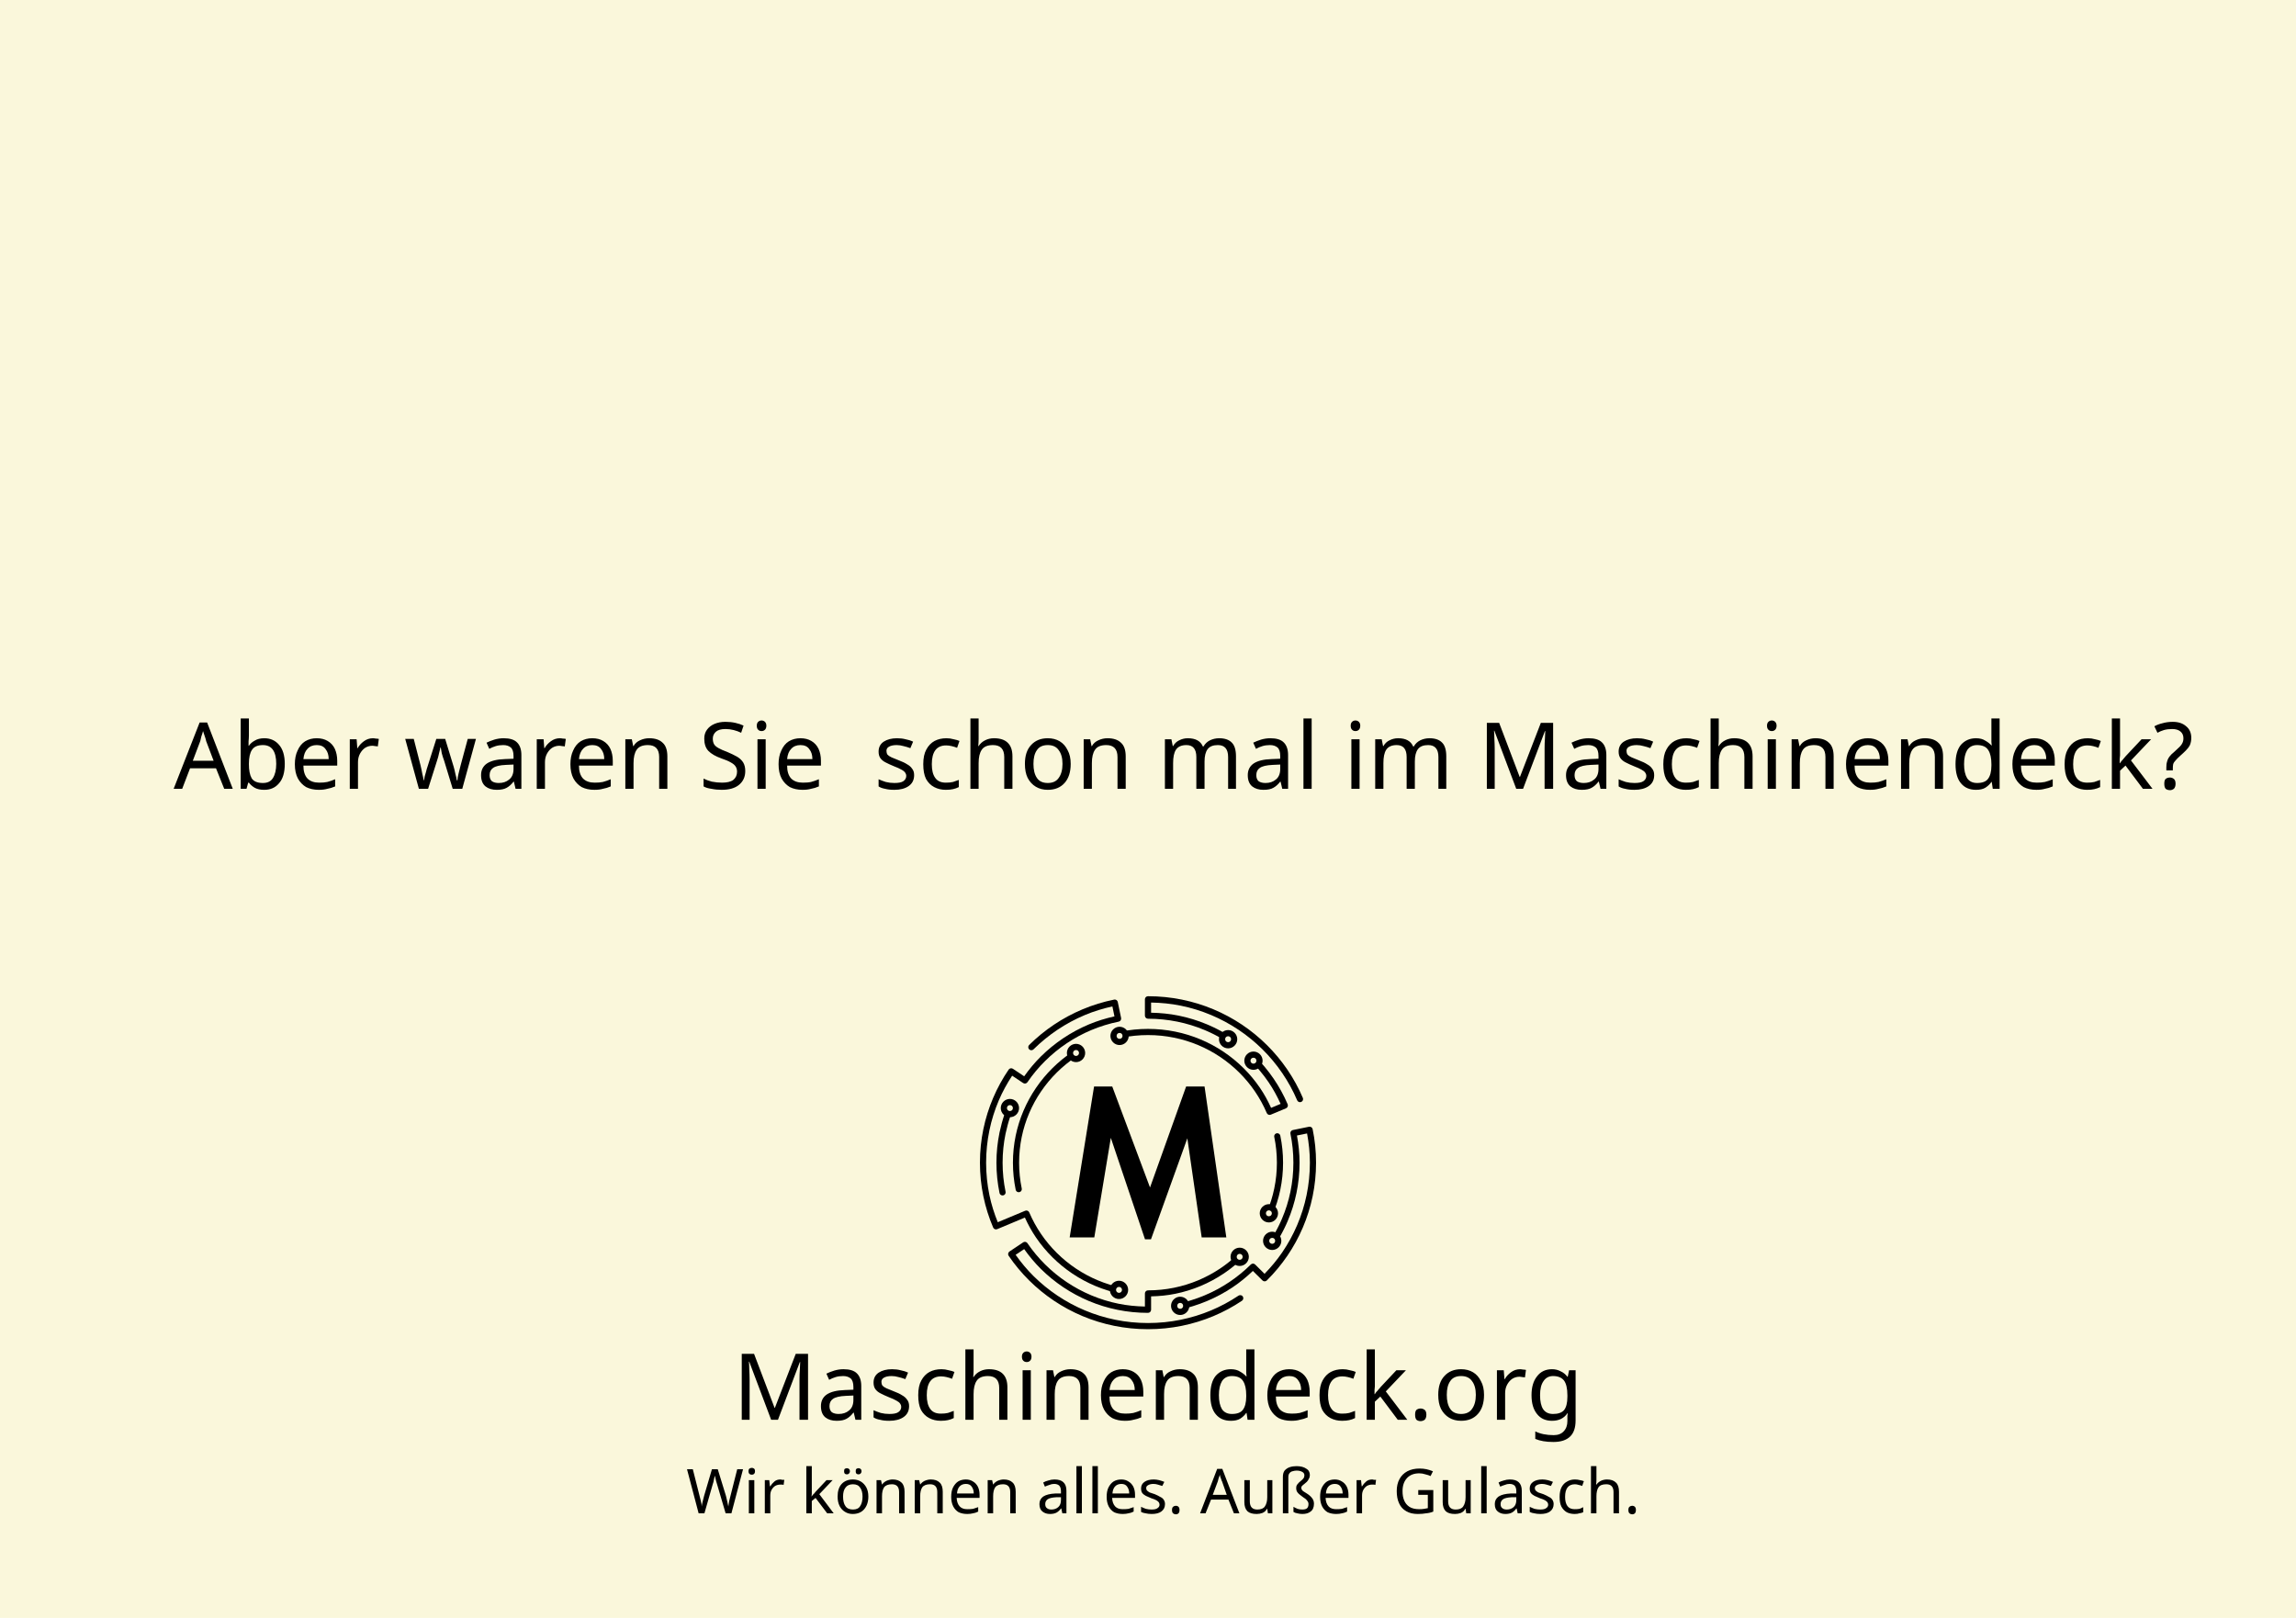
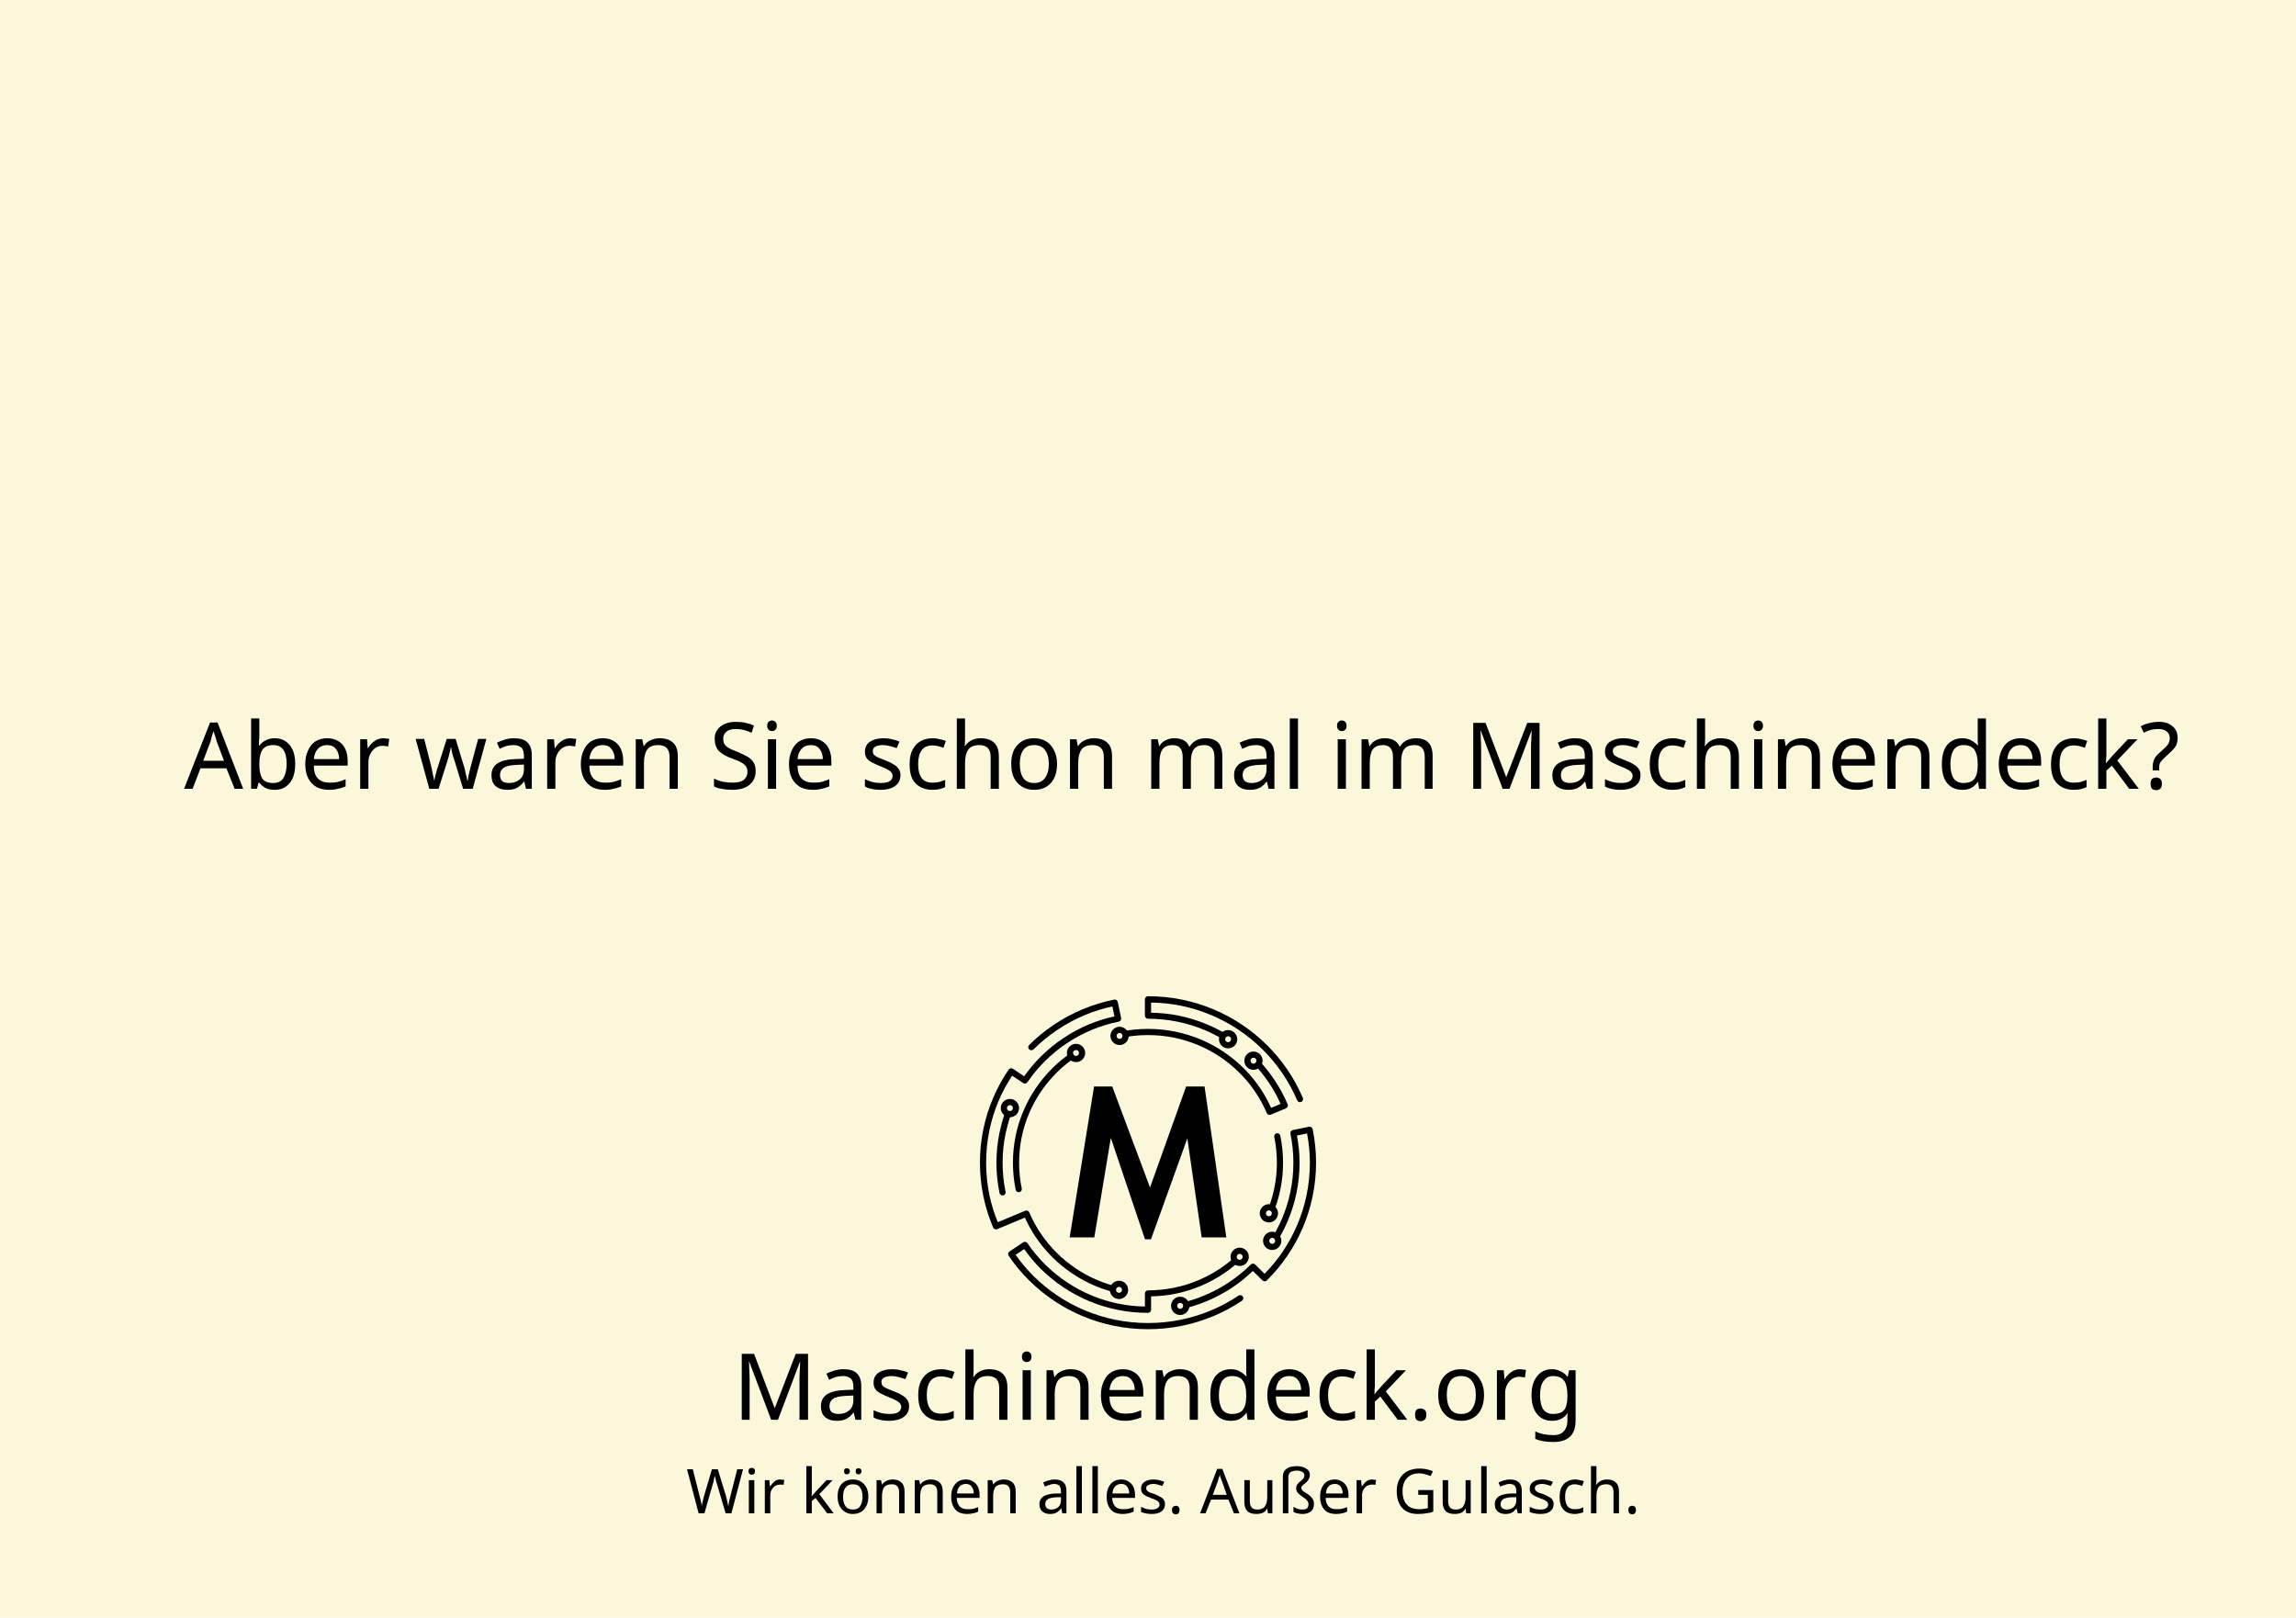
<svg xmlns="http://www.w3.org/2000/svg" width="105mm" height="74mm" viewBox="0 0 105 74" version="1.1" id="svg8">
  <defs id="defs2" />
  <g id="layer2">
    <rect style="opacity:1;fill:#faf7db;fill-opacity:1;stroke:none;stroke-width:4;stroke-linecap:butt;stroke-linejoin:miter;stroke-miterlimit:4;stroke-dasharray:none;stroke-opacity:1;paint-order:normal" id="rect5373" width="105" height="74" x="0" y="3.0000001e-07" />
  </g>
  <g id="layer1" transform="translate(0,-223)">
    <flowRoot xml:space="preserve" id="flowRoot4485" style="font-style:normal;font-variant:normal;font-weight:normal;font-stretch:normal;font-size:64px;line-height:25px;font-family:Utopia;-inkscape-font-specification:'Utopia, Normal';font-variant-ligatures:normal;font-variant-caps:normal;font-variant-numeric:normal;font-feature-settings:normal;text-align:start;letter-spacing:0px;word-spacing:0px;writing-mode:lr-tb;text-anchor:start;fill:#000000;fill-opacity:0.987;stroke:none;stroke-width:1px;stroke-linecap:butt;stroke-linejoin:miter;stroke-opacity:1" transform="matrix(0.2645833,0,0,0.2645833,-20.91481,217.5639)">
      <flowRegion id="flowRegion4487" style="font-style:normal;font-variant:normal;font-weight:normal;font-stretch:normal;font-size:64px;font-family:Utopia;-inkscape-font-specification:'Utopia, Normal';font-variant-ligatures:normal;font-variant-caps:normal;font-variant-numeric:normal;font-feature-settings:normal;text-align:start;writing-mode:lr-tb;text-anchor:start;fill:#000000;fill-opacity:0.987">
        <rect id="rect4489" width="336.886" height="103.541" x="141.926" y="95.837" style="font-style:normal;font-variant:normal;font-weight:normal;font-stretch:normal;font-size:64px;font-family:Utopia;-inkscape-font-specification:'Utopia, Normal';font-variant-ligatures:normal;font-variant-caps:normal;font-variant-numeric:normal;font-feature-settings:normal;text-align:start;writing-mode:lr-tb;text-anchor:start;fill:#000000;fill-opacity:0.987" />
      </flowRegion>
      <flowPara id="flowPara4491" style="font-style:normal;font-variant:normal;font-weight:normal;font-stretch:normal;font-size:64px;font-family:Utopia;-inkscape-font-specification:'Utopia, Normal';font-variant-ligatures:normal;font-variant-caps:normal;font-variant-numeric:normal;font-feature-settings:normal;text-align:start;writing-mode:lr-tb;text-anchor:start;fill:#000000;fill-opacity:0.987">Nett hier.</flowPara>
    </flowRoot>
-     <text xml:space="preserve" style="font-style:normal;font-variant:normal;font-weight:normal;font-stretch:normal;font-size:4.233px;line-height:6.615px;font-family:Utopia;-inkscape-font-specification:'Utopia, Normal';font-variant-ligatures:normal;font-variant-caps:normal;font-variant-numeric:normal;font-feature-settings:normal;text-align:start;letter-spacing:0px;word-spacing:0px;writing-mode:lr;text-anchor:start;fill:#000000;fill-opacity:1;stroke:none;stroke-width:0.265px;stroke-linecap:butt;stroke-linejoin:miter;stroke-opacity:1;" x="7.943" y="259.082" id="text4495">
-       <tspan id="tspan4493" x="7.943" y="259.082" style="font-style:normal;font-variant:normal;font-weight:normal;font-stretch:normal;font-size:4.233px;font-family:Utopia;-inkscape-font-specification:'Utopia, Normal';font-variant-ligatures:normal;font-variant-caps:normal;font-variant-numeric:normal;font-feature-settings:normal;text-align:start;writing-mode:lr;text-anchor:start;stroke-width:0.265px;">Aber waren Sie  schon mal im Maschinendeck?</tspan>
+     <text xml:space="preserve" style="font-style:normal;font-variant:normal;font-weight:normal;font-stretch:normal;font-size:4.233px;line-height:6.615px;font-family:Utopia;-inkscape-font-specification:'Utopia, Normal';font-variant-ligatures:normal;font-variant-caps:normal;font-variant-numeric:normal;font-feature-settings:normal;text-align:start;letter-spacing:0px;word-spacing:0px;writing-mode:lr-tb;text-anchor:start;fill:#000000;fill-opacity:1;stroke:none;stroke-width:0.265px;stroke-linecap:butt;stroke-linejoin:miter;stroke-opacity:1" x="8.418" y="259.082" id="text4495">
+       <tspan id="tspan4493" x="8.418" y="259.082" style="font-style:normal;font-variant:normal;font-weight:normal;font-stretch:normal;font-size:4.233px;font-family:Utopia;-inkscape-font-specification:'Utopia, Normal';font-variant-ligatures:normal;font-variant-caps:normal;font-variant-numeric:normal;font-feature-settings:normal;text-align:start;writing-mode:lr-tb;text-anchor:start;stroke-width:0.265px">Aber waren Sie schon mal im Maschinendeck?</tspan>
    </text>
    <g transform="matrix(0.05644445,0,0,0.05644445,40.08222,258.8712)" id="g5244" style="stroke-width:5">
      <path d="m 251.87,286.885 -29.453,81.835 h -4.844 l -27.696,-82.226 -13.379,80.664 h -19.96 l 19.765,-122.265 H 191.03 l 30.606,81.836 29.258,-81.836 H 265.815 l 17.637,122.265 h -19.961 z" style="fill:#000000;fill-opacity:1;fill-rule:nonzero;stroke:none;stroke-width:5" id="path68" />
      <g style="fill:#000000;stroke-width:5" id="g3643">
        <path id="path3610" d="m 220,171.738 a 2.5,2.5 0 0 0 -2.5,2.5 v 13.236 a 2.5,2.5 0 0 0 2.5,2.5 c 8.133,0 16.076,0.82 23.746,2.373 7.664,1.555 15.067,3.849 22.109,6.799 0.881,0.369 1.755,0.749 2.625,1.139 0.87,0.39 1.735,0.789 2.594,1.199 0.858,0.41 1.71,0.83 2.557,1.26 0.847,0.43 1.687,0.869 2.521,1.318 0.835,0.449 1.662,0.907 2.484,1.375 a 2.5,2.5 0 1 0 2.477,-4.344 c -0.857,-0.488 -1.722,-0.967 -2.592,-1.436 -0.87,-0.468 -1.746,-0.925 -2.629,-1.373 -0.882,-0.448 -1.769,-0.885 -2.664,-1.312 -0.895,-0.427 -1.796,-0.844 -2.703,-1.25 -0.907,-0.406 -1.82,-0.802 -2.738,-1.188 -7.342,-3.075 -15.058,-5.467 -23.047,-7.088 -7.198,-1.458 -14.65,-2.195 -22.24,-2.348 v -8.236 c 8.176,0.153 16.193,0.943 23.936,2.516 a 2.5,2.5 0 0 0 0.002,0 c 8.539,1.73 16.775,4.283 24.623,7.57 7.844,3.287 15.299,7.308 22.279,11.979 6.978,4.673 13.477,9.988 19.414,15.867 5.931,5.879 11.301,12.319 16.01,19.23 a 2.5,2.5 0 0 0 0.002,0.002 c 4.714,6.908 8.775,14.294 12.09,22.062 a 2.5,2.5 0 0 0 4.6,-1.963 c -3.444,-8.071 -7.663,-15.743 -12.559,-22.916 l -0.002,-0.002 C 328.004,224.03 322.429,217.344 316.273,211.242 a 2.5,2.5 0 0 0 -0.002,0 c -6.163,-6.103 -12.906,-11.619 -20.148,-16.469 a 2.5,2.5 0 0 0 -0.002,0 c -7.246,-4.849 -14.986,-9.023 -23.129,-12.436 -8.146,-3.412 -16.698,-6.063 -25.561,-7.859 h -0.002 C 238.566,172.679 229.39,171.738 220,171.738 Z" style="color:#000000;font-style:normal;font-variant:normal;font-weight:normal;font-stretch:normal;font-size:medium;line-height:normal;font-family:sans-serif;text-indent:0;text-align:start;text-decoration:none;text-decoration-line:none;text-decoration-style:solid;text-decoration-color:#000000;letter-spacing:normal;word-spacing:normal;text-transform:none;writing-mode:lr-tb;direction:ltr;baseline-shift:baseline;text-anchor:start;white-space:normal;clip-rule:nonzero;display:inline;overflow:visible;visibility:visible;opacity:1;isolation:auto;mix-blend-mode:normal;color-interpolation:sRGB;color-interpolation-filters:linearRGB;solid-color:#000000;solid-opacity:1;fill:#000000;fill-opacity:1;fill-rule:nonzero;stroke:none;stroke-width:25;stroke-linecap:round;stroke-linejoin:round;stroke-miterlimit:4;stroke-dasharray:none;stroke-dashoffset:0;stroke-opacity:1;color-rendering:auto;image-rendering:auto;shape-rendering:auto;text-rendering:auto;enable-background:accumulate" />
        <g style="fill:#000000;stroke-width:5" transform="matrix(1.25,0,0,1.25,-343.95,-1301.236)" id="g78">
          <path id="path80" d="m 503.086,1200.316 c -3.251,0 -5.93,2.679 -5.93,5.93 0,3.249 2.676,5.93 5.93,5.93 3.252,0 5.93,-2.678 5.93,-5.93 0,-3.254 -2.68,-5.93 -5.93,-5.93 z m 0,4 c 1.087,0 1.93,0.839 1.93,1.93 0,1.084 -0.845,1.93 -1.93,1.93 -1.09,0 -1.93,-0.843 -1.93,-1.93 0,-1.093 0.837,-1.93 1.93,-1.93 z" style="color:#000000;font-style:normal;font-variant:normal;font-weight:normal;font-stretch:normal;font-size:medium;line-height:normal;font-family:sans-serif;text-indent:0;text-align:start;text-decoration:none;text-decoration-line:none;text-decoration-style:solid;text-decoration-color:#000000;letter-spacing:normal;word-spacing:normal;text-transform:none;writing-mode:lr-tb;direction:ltr;baseline-shift:baseline;text-anchor:start;white-space:normal;clip-rule:nonzero;display:inline;overflow:visible;visibility:visible;opacity:1;isolation:auto;mix-blend-mode:normal;color-interpolation:sRGB;color-interpolation-filters:linearRGB;solid-color:#000000;solid-opacity:1;fill:#000000;fill-opacity:1;fill-rule:nonzero;stroke:none;stroke-width:20;stroke-linecap:round;stroke-linejoin:round;stroke-miterlimit:4;stroke-dasharray:none;stroke-dashoffset:0;stroke-opacity:1;color-rendering:auto;image-rendering:auto;shape-rendering:auto;text-rendering:auto;enable-background:accumulate" />
        </g>
      </g>
      <g style="fill:#000000;stroke-width:5" id="g3636">
        <path id="path3604" d="m 220,198.219 c -1.888,0 -3.764,0.047 -5.629,0.141 -1.864,0.094 -3.716,0.233 -5.555,0.418 -1.839,0.185 -3.665,0.417 -5.477,0.691 -0.453,0.069 -0.904,0.139 -1.355,0.213 a 2.5,2.5 0 1 0 0.811,4.934 c 0.43,-0.071 0.861,-0.138 1.293,-0.203 1.729,-0.262 3.472,-0.481 5.229,-0.658 1.756,-0.177 3.526,-0.311 5.307,-0.4 1.781,-0.09 3.573,-0.135 5.377,-0.135 7.215,0 14.255,0.726 21.051,2.104 6.802,1.379 13.357,3.407 19.604,6.025 6.247,2.619 12.186,5.82 17.74,9.539 5.555,3.719 10.729,7.955 15.455,12.633 4.727,4.683 9,9.809 12.752,15.311 3.752,5.503 6.985,11.38 9.625,17.566 a 2.5,2.5 0 0 0 3.264,1.324 l 12.314,-5.156 a 2.5,2.5 0 0 0 1.334,-3.287 c -3.107,-7.275 -6.91,-14.195 -11.322,-20.666 -2.208,-3.238 -4.569,-6.363 -7.072,-9.367 -0.313,-0.375 -0.628,-0.749 -0.945,-1.121 -0.317,-0.372 -0.635,-0.742 -0.957,-1.109 -0.322,-0.368 -0.647,-0.734 -0.973,-1.098 a 2.501,2.501 0 0 0 -3.725,3.338 c 0.313,0.349 0.625,0.7 0.934,1.053 0.309,0.353 0.614,0.706 0.918,1.062 0.304,0.356 0.608,0.716 0.908,1.076 2.401,2.881 4.663,5.879 6.781,8.984 3.76,5.515 6.976,11.413 9.754,17.543 l -7.703,3.225 c -2.571,-5.655 -5.535,-11.096 -9.004,-16.184 -3.933,-5.767 -8.41,-11.14 -13.363,-16.047 -4.951,-4.901 -10.372,-9.338 -16.193,-13.234 -5.821,-3.899 -12.043,-7.253 -18.588,-9.996 -6.546,-2.744 -13.417,-4.87 -20.543,-6.314 -7.119,-1.443 -14.495,-2.203 -22.045,-2.203 z" style="color:#000000;font-style:normal;font-variant:normal;font-weight:normal;font-stretch:normal;font-size:medium;line-height:normal;font-family:sans-serif;text-indent:0;text-align:start;text-decoration:none;text-decoration-line:none;text-decoration-style:solid;text-decoration-color:#000000;letter-spacing:normal;word-spacing:normal;text-transform:none;writing-mode:lr-tb;direction:ltr;baseline-shift:baseline;text-anchor:start;white-space:normal;clip-rule:nonzero;display:inline;overflow:visible;visibility:visible;opacity:1;isolation:auto;mix-blend-mode:normal;color-interpolation:sRGB;color-interpolation-filters:linearRGB;solid-color:#000000;solid-opacity:1;fill:#000000;fill-opacity:1;fill-rule:nonzero;stroke:none;stroke-width:25;stroke-linecap:round;stroke-linejoin:round;stroke-miterlimit:4;stroke-dasharray:none;stroke-dashoffset:0;stroke-opacity:1;color-rendering:auto;image-rendering:auto;shape-rendering:auto;text-rendering:auto;enable-background:accumulate" />
        <g style="fill:#000000;stroke-width:5" transform="matrix(1.25,0,0,1.25,-343.95,-1301.236)" id="g82">
          <path id="path84" d="m 519.516,1214.246 c -3.251,0 -5.93,2.679 -5.93,5.93 0,3.249 2.679,5.926 5.93,5.926 3.249,0 5.926,-2.677 5.926,-5.926 0,-3.251 -2.677,-5.93 -5.926,-5.93 z m 0,4 c 1.087,0 1.926,0.836 1.926,1.93 0,1.087 -0.839,1.926 -1.926,1.926 -1.093,0 -1.93,-0.839 -1.93,-1.926 0,-1.093 0.837,-1.93 1.93,-1.93 z" style="color:#000000;font-style:normal;font-variant:normal;font-weight:normal;font-stretch:normal;font-size:medium;line-height:normal;font-family:sans-serif;text-indent:0;text-align:start;text-decoration:none;text-decoration-line:none;text-decoration-style:solid;text-decoration-color:#000000;letter-spacing:normal;word-spacing:normal;text-transform:none;writing-mode:lr-tb;direction:ltr;baseline-shift:baseline;text-anchor:start;white-space:normal;clip-rule:nonzero;display:inline;overflow:visible;visibility:visible;opacity:1;isolation:auto;mix-blend-mode:normal;color-interpolation:sRGB;color-interpolation-filters:linearRGB;solid-color:#000000;solid-opacity:1;fill:#000000;fill-opacity:1;fill-rule:nonzero;stroke:none;stroke-width:20;stroke-linecap:round;stroke-linejoin:round;stroke-miterlimit:4;stroke-dasharray:none;stroke-dashoffset:0;stroke-opacity:1;color-rendering:auto;image-rendering:auto;shape-rendering:auto;text-rendering:auto;enable-background:accumulate" />
        </g>
        <g style="fill:#000000;stroke-width:5" transform="matrix(1.25,0,0,1.25,-343.95,-1301.236)" id="g86">
          <path id="path88" d="m 432.727,1198.176 c -3.249,0 -5.926,2.677 -5.926,5.926 0,3.251 2.677,5.93 5.926,5.93 3.251,0 5.93,-2.679 5.93,-5.93 0,-3.249 -2.679,-5.926 -5.93,-5.926 z m 0,4 c 1.091,0 1.93,0.839 1.93,1.926 0,1.091 -0.838,1.93 -1.93,1.93 -1.087,0 -1.926,-0.838 -1.926,-1.93 0,-1.087 0.839,-1.926 1.926,-1.926 z" style="color:#000000;font-style:normal;font-variant:normal;font-weight:normal;font-stretch:normal;font-size:medium;line-height:normal;font-family:sans-serif;text-indent:0;text-align:start;text-decoration:none;text-decoration-line:none;text-decoration-style:solid;text-decoration-color:#000000;letter-spacing:normal;word-spacing:normal;text-transform:none;writing-mode:lr-tb;direction:ltr;baseline-shift:baseline;text-anchor:start;white-space:normal;clip-rule:nonzero;display:inline;overflow:visible;visibility:visible;opacity:1;isolation:auto;mix-blend-mode:normal;color-interpolation:sRGB;color-interpolation-filters:linearRGB;solid-color:#000000;solid-opacity:1;fill:#000000;fill-opacity:1;fill-rule:nonzero;stroke:none;stroke-width:20;stroke-linecap:round;stroke-linejoin:round;stroke-miterlimit:4;stroke-dasharray:none;stroke-dashoffset:0;stroke-opacity:1;color-rendering:auto;image-rendering:auto;shape-rendering:auto;text-rendering:auto;enable-background:accumulate" />
        </g>
      </g>
      <g style="fill:#000000;stroke:#00ff00;stroke-width:5" id="g3624">
        <path id="path76" d="m 157.16,218.486 a 2.5,2.5 0 0 0 -1.568,0.494 c -0.354,0.256 -0.707,0.513 -1.059,0.773 -1.405,1.041 -2.782,2.114 -4.133,3.219 -2.702,2.209 -5.296,4.543 -7.77,6.994 -4.952,4.907 -9.43,10.28 -13.363,16.047 -3.94,5.769 -7.322,11.932 -10.096,18.418 a 2.5,2.5 0 0 0 -0.002,0.002 c -2.77,6.489 -4.92,13.299 -6.379,20.357 a 2.5,2.5 0 0 0 0,0.002 c -1.455,7.064 -2.221,14.373 -2.221,21.854 0,7.485 0.766,14.793 2.221,21.855 a 2.501,2.501 0 1 0 4.898,-1.008 c -1.387,-6.734 -2.119,-13.703 -2.119,-20.848 0,-7.139 0.732,-14.108 2.119,-20.844 l -0.002,0.002 c 1.391,-6.728 3.442,-13.22 6.082,-19.406 v -0.002 c 2.646,-6.188 5.872,-12.064 9.629,-17.564 a 2.5,2.5 0 0 0 0,-0.002 c 3.752,-5.502 8.026,-10.628 12.752,-15.311 2.36,-2.339 4.835,-4.567 7.414,-6.676 1.29,-1.054 2.605,-2.079 3.945,-3.072 0.335,-0.248 0.671,-0.494 1.01,-0.738 a 2.5,2.5 0 0 0 -1.359,-4.547 z" style="color:#000000;font-style:normal;font-variant:normal;font-weight:normal;font-stretch:normal;font-size:medium;line-height:normal;font-family:sans-serif;text-indent:0;text-align:start;text-decoration:none;text-decoration-line:none;text-decoration-style:solid;text-decoration-color:#000000;letter-spacing:normal;word-spacing:normal;text-transform:none;writing-mode:lr-tb;direction:ltr;baseline-shift:baseline;text-anchor:start;white-space:normal;clip-rule:nonzero;display:inline;overflow:visible;visibility:visible;opacity:1;isolation:auto;mix-blend-mode:normal;color-interpolation:sRGB;color-interpolation-filters:linearRGB;solid-color:#000000;solid-opacity:1;fill:#000000;fill-opacity:1;fill-rule:nonzero;stroke:none;stroke-width:25;stroke-linecap:round;stroke-linejoin:round;stroke-miterlimit:4;stroke-dasharray:none;stroke-dashoffset:0;stroke-opacity:1;color-rendering:auto;image-rendering:auto;shape-rendering:auto;text-rendering:auto;enable-background:accumulate" />
        <g style="fill:#000000;stroke:#00ff00;stroke-width:5" transform="matrix(1.25,0,0,1.25,-343.95,-1301.236)" id="g90">
          <path id="path92" d="m 404.516,1209.246 c -3.251,0 -5.93,2.679 -5.93,5.93 0,3.249 2.679,5.926 5.93,5.926 3.249,0 5.926,-2.677 5.926,-5.926 0,-3.251 -2.677,-5.93 -5.926,-5.93 z m 0,4 c 1.087,0 1.926,0.836 1.926,1.93 0,1.087 -0.839,1.926 -1.926,1.926 -1.093,0 -1.93,-0.839 -1.93,-1.926 0,-1.093 0.837,-1.93 1.93,-1.93 z" style="color:#000000;font-style:normal;font-variant:normal;font-weight:normal;font-stretch:normal;font-size:medium;line-height:normal;font-family:sans-serif;text-indent:0;text-align:start;text-decoration:none;text-decoration-line:none;text-decoration-style:solid;text-decoration-color:#000000;letter-spacing:normal;word-spacing:normal;text-transform:none;writing-mode:lr-tb;direction:ltr;baseline-shift:baseline;text-anchor:start;white-space:normal;clip-rule:nonzero;display:inline;overflow:visible;visibility:visible;opacity:1;isolation:auto;mix-blend-mode:normal;color-interpolation:sRGB;color-interpolation-filters:linearRGB;solid-color:#000000;solid-opacity:1;fill:#000000;fill-opacity:1;fill-rule:nonzero;stroke:none;stroke-width:20;stroke-linecap:round;stroke-linejoin:round;stroke-miterlimit:4;stroke-dasharray:none;stroke-dashoffset:0;stroke-opacity:1;color-rendering:auto;image-rendering:auto;shape-rendering:auto;text-rendering:auto;enable-background:accumulate" />
        </g>
      </g>
      <g style="fill:#000000;stroke:#00ff00;stroke-width:5" id="g3631">
        <path id="path72" d="m 106.068,265.893 a 2.5,2.5 0 0 0 -2.41,1.727 c -1.561,4.581 -2.744,9.101 -3.893,14.26 a 2.5,2.5 0 0 0 -0.045,0.16 c -0.004,0.018 -0.01,0.032 -0.014,0.051 a 2.5,2.5 0 0 0 -0.006,0.035 2.5,2.5 0 0 0 -0.045,0.297 c -1.601,7.835 -2.453,15.935 -2.453,24.225 0,8.397 0.857,16.6 2.498,24.525 a 2.5,2.5 0 1 0 4.896,-1.014 c -1.572,-7.593 -2.395,-15.455 -2.395,-23.512 0,-8.049 0.822,-15.908 2.393,-23.498 6.7e-4,-0.003 0.001,-0.007 0.002,-0.01 1.137,-5.129 2.286,-9.485 3.793,-13.906 a 2.5,2.5 0 0 0 -2.322,-3.34 z" style="color:#000000;font-style:normal;font-variant:normal;font-weight:normal;font-stretch:normal;font-size:medium;line-height:normal;font-family:sans-serif;text-indent:0;text-align:start;text-decoration:none;text-decoration-line:none;text-decoration-style:solid;text-decoration-color:#000000;letter-spacing:normal;word-spacing:normal;text-transform:none;writing-mode:lr-tb;direction:ltr;baseline-shift:baseline;text-anchor:start;white-space:normal;clip-rule:nonzero;display:inline;overflow:visible;visibility:visible;opacity:1;isolation:auto;mix-blend-mode:normal;color-interpolation:sRGB;color-interpolation-filters:linearRGB;solid-color:#000000;solid-opacity:1;fill:#000000;fill-opacity:1;fill-rule:nonzero;stroke:none;stroke-width:25;stroke-linecap:round;stroke-linejoin:round;stroke-miterlimit:4;stroke-dasharray:none;stroke-dashoffset:0;stroke-opacity:1;color-rendering:auto;image-rendering:auto;shape-rendering:auto;text-rendering:auto;enable-background:accumulate" />
        <g style="fill:#000000;stroke:#00ff00;stroke-width:5" transform="matrix(1.25,0,0,1.25,-343.95,-1301.236)" id="g94">
          <path id="path96" d="m 361.656,1244.961 c -3.249,0 -5.93,2.675 -5.93,5.926 0,3.253 2.681,5.93 5.93,5.93 3.251,0 5.93,-2.679 5.93,-5.93 0,-3.249 -2.679,-5.926 -5.93,-5.926 z m 0,4 c 1.093,0 1.93,0.839 1.93,1.926 0,1.093 -0.836,1.93 -1.93,1.93 -1.087,0 -1.93,-0.839 -1.93,-1.93 0,-1.085 0.843,-1.926 1.93,-1.926 z" style="color:#000000;font-style:normal;font-variant:normal;font-weight:normal;font-stretch:normal;font-size:medium;line-height:normal;font-family:sans-serif;text-indent:0;text-align:start;text-decoration:none;text-decoration-line:none;text-decoration-style:solid;text-decoration-color:#000000;letter-spacing:normal;word-spacing:normal;text-transform:none;writing-mode:lr-tb;direction:ltr;baseline-shift:baseline;text-anchor:start;white-space:normal;clip-rule:nonzero;display:inline;overflow:visible;visibility:visible;opacity:1;isolation:auto;mix-blend-mode:normal;color-interpolation:sRGB;color-interpolation-filters:linearRGB;solid-color:#000000;solid-opacity:1;fill:#000000;fill-opacity:1;fill-rule:nonzero;stroke:none;stroke-width:20;stroke-linecap:round;stroke-linejoin:round;stroke-miterlimit:4;stroke-dasharray:none;stroke-dashoffset:0;stroke-opacity:1;color-rendering:auto;image-rendering:auto;shape-rendering:auto;text-rendering:auto;enable-background:accumulate" />
        </g>
      </g>
      <g style="fill:#000000;stroke-width:5" id="g3648">
        <path id="path3602" d="m 324.703,282.764 a 2.5,2.5 0 0 0 -2.395,3.039 c 1.391,6.735 2.121,13.704 2.121,20.844 0,7.144 -0.73,14.112 -2.121,20.846 -0.348,1.683 -0.737,3.35 -1.166,5.002 -0.429,1.652 -0.898,3.288 -1.406,4.906 -0.508,1.619 -1.055,3.219 -1.641,4.803 a 2.5,2.5 0 1 0 4.689,1.734 c 0.614,-1.661 1.188,-3.343 1.721,-5.041 0.533,-1.698 1.024,-3.414 1.475,-5.146 0.45,-1.732 0.86,-3.481 1.225,-5.246 1.459,-7.064 2.225,-14.372 2.225,-21.857 0,-7.48 -0.766,-14.789 -2.225,-21.854 a 2.5,2.5 0 0 0 -2.502,-2.029 z" style="color:#000000;font-style:normal;font-variant:normal;font-weight:normal;font-stretch:normal;font-size:medium;line-height:normal;font-family:sans-serif;text-indent:0;text-align:start;text-decoration:none;text-decoration-line:none;text-decoration-style:solid;text-decoration-color:#000000;letter-spacing:normal;word-spacing:normal;text-transform:none;writing-mode:lr-tb;direction:ltr;baseline-shift:baseline;text-anchor:start;white-space:normal;clip-rule:nonzero;display:inline;overflow:visible;visibility:visible;opacity:1;isolation:auto;mix-blend-mode:normal;color-interpolation:sRGB;color-interpolation-filters:linearRGB;solid-color:#000000;solid-opacity:1;fill:#000000;fill-opacity:1;fill-rule:nonzero;stroke:none;stroke-width:25;stroke-linecap:round;stroke-linejoin:round;stroke-miterlimit:4;stroke-dasharray:none;stroke-dashoffset:0;stroke-opacity:1;color-rendering:auto;image-rendering:auto;shape-rendering:auto;text-rendering:auto;enable-background:accumulate" />
        <g style="fill:#000000;stroke-width:5" transform="matrix(1.25,0,0,1.25,-343.95,-1301.236)" id="g98">
          <path id="path100" d="m 529.516,1313.176 c -3.251,0 -5.93,2.677 -5.93,5.926 0,3.251 2.679,5.93 5.93,5.93 3.249,0 5.926,-2.68 5.926,-5.93 0,-3.249 -2.677,-5.926 -5.926,-5.926 z m 0,4 c 1.087,0 1.926,0.838 1.926,1.926 0,1.092 -0.839,1.93 -1.926,1.93 -1.093,0 -1.93,-0.838 -1.93,-1.93 0,-1.087 0.837,-1.926 1.93,-1.926 z" style="color:#000000;font-style:normal;font-variant:normal;font-weight:normal;font-stretch:normal;font-size:medium;line-height:normal;font-family:sans-serif;text-indent:0;text-align:start;text-decoration:none;text-decoration-line:none;text-decoration-style:solid;text-decoration-color:#000000;letter-spacing:normal;word-spacing:normal;text-transform:none;writing-mode:lr-tb;direction:ltr;baseline-shift:baseline;text-anchor:start;white-space:normal;clip-rule:nonzero;display:inline;overflow:visible;visibility:visible;opacity:1;isolation:auto;mix-blend-mode:normal;color-interpolation:sRGB;color-interpolation-filters:linearRGB;solid-color:#000000;solid-opacity:1;fill:#000000;fill-opacity:1;fill-rule:nonzero;stroke:none;stroke-width:20;stroke-linecap:round;stroke-linejoin:round;stroke-miterlimit:4;stroke-dasharray:none;stroke-dashoffset:0;stroke-opacity:1;color-rendering:auto;image-rendering:auto;shape-rendering:auto;text-rendering:auto;enable-background:accumulate" />
        </g>
      </g>
      <g style="fill:#000000;stroke-width:5" id="g3660">
        <path id="path3600" d="m 120.18,370.777 a 2.5,2.5 0 0 0 -1.32,0.42 l -11.082,7.402 a 2.5,2.5 0 0 0 -0.678,3.488 c 4.895,7.179 10.467,13.863 16.625,19.967 a 2.5,2.5 0 0 0 0,0.002 c 6.162,6.097 12.907,11.618 20.154,16.467 7.242,4.85 14.982,9.024 23.123,12.436 a 2.5,2.5 0 0 0 0.002,0 c 8.147,3.412 16.695,6.062 25.559,7.857 8.865,1.802 18.042,2.742 27.438,2.742 9.39,0 18.567,-0.941 27.432,-2.742 8.863,-1.795 17.414,-4.446 25.561,-7.857 8.143,-3.412 15.882,-7.585 23.129,-12.436 a 2.5,2.5 0 1 0 -2.781,-4.156 c -6.981,4.672 -14.435,8.691 -22.279,11.979 -7.848,3.287 -16.085,5.841 -24.623,7.57 a 2.5,2.5 0 0 0 -0.002,0.002 c -8.538,1.735 -17.378,2.641 -26.436,2.641 -9.062,0 -17.904,-0.906 -26.441,-2.641 a 2.5,2.5 0 0 0 -0.002,-0.002 c -8.538,-1.729 -16.772,-4.283 -24.621,-7.57 h -0.002 c -7.843,-3.287 -15.299,-7.307 -22.273,-11.979 a 2.5,2.5 0 0 0 -0.002,0 c -6.98,-4.67 -13.477,-9.989 -19.414,-15.863 l -0.002,-0.002 c -5.334,-5.287 -10.134,-11.084 -14.49,-17.213 l 6.924,-4.625 c 4.061,5.703 8.532,11.103 13.502,16.025 a 2.5,2.5 0 0 0 0,0.002 c 5.557,5.501 11.636,10.478 18.172,14.85 6.533,4.37 13.51,8.138 20.857,11.219 a 2.5,2.5 0 0 0 0.002,0.002 c 7.346,3.075 15.056,5.467 23.051,7.086 7.99,1.621 16.269,2.469 24.74,2.469 a 2.5,2.5 0 0 0 2.5,-2.5 v -10.863 c 6.67,-0.15 13.219,-0.795 19.543,-2.078 7.126,-1.443 13.999,-3.573 20.545,-6.316 6.546,-2.743 12.768,-6.1 18.588,-9.992 a 2.5,2.5 0 0 0 0,-0.002 c 0.728,-0.487 1.449,-0.982 2.164,-1.486 0.715,-0.504 1.423,-1.017 2.125,-1.537 0.702,-0.52 1.399,-1.048 2.088,-1.584 0.689,-0.536 1.371,-1.081 2.047,-1.633 0.675,-0.552 1.342,-1.112 2.004,-1.68 a 2.5,2.5 0 1 0 -3.256,-3.795 c -0.632,0.542 -1.269,1.076 -1.914,1.604 -0.645,0.527 -1.296,1.047 -1.953,1.559 -0.658,0.512 -1.322,1.017 -1.992,1.514 -0.67,0.497 -1.347,0.984 -2.029,1.465 -0.682,0.481 -1.37,0.955 -2.064,1.42 -5.555,3.716 -11.494,6.92 -17.74,9.537 -6.246,2.618 -12.802,4.65 -19.604,6.027 -6.795,1.379 -13.836,2.104 -21.051,2.104 a 2.5,2.5 0 0 0 -2.5,2.5 v 10.613 c -7.257,-0.15 -14.378,-0.851 -21.246,-2.244 -7.669,-1.553 -15.065,-3.847 -22.113,-6.797 l -0.002,-0.002 c -7.047,-2.955 -13.739,-6.568 -20.008,-10.762 a 2.5,2.5 0 0 0 -0.002,0 c -6.269,-4.193 -12.101,-8.97 -17.434,-14.25 -5.33,-5.279 -10.15,-11.063 -14.381,-17.268 a 2.5,2.5 0 0 0 -2.135,-1.092 z" style="color:#000000;font-style:normal;font-variant:normal;font-weight:normal;font-stretch:normal;font-size:medium;line-height:normal;font-family:sans-serif;text-indent:0;text-align:start;text-decoration:none;text-decoration-line:none;text-decoration-style:solid;text-decoration-color:#000000;letter-spacing:normal;word-spacing:normal;text-transform:none;writing-mode:lr-tb;direction:ltr;baseline-shift:baseline;text-anchor:start;white-space:normal;clip-rule:nonzero;display:inline;overflow:visible;visibility:visible;opacity:1;isolation:auto;mix-blend-mode:normal;color-interpolation:sRGB;color-interpolation-filters:linearRGB;solid-color:#000000;solid-opacity:1;fill:#000000;fill-opacity:1;fill-rule:nonzero;stroke:none;stroke-width:25;stroke-linecap:round;stroke-linejoin:round;stroke-miterlimit:4;stroke-dasharray:none;stroke-dashoffset:0;stroke-opacity:1;color-rendering:auto;image-rendering:auto;shape-rendering:auto;text-rendering:auto;enable-background:accumulate" />
        <g style="fill:#000000;stroke-width:5" transform="matrix(1.25,0,0,1.25,-343.95,-1301.236)" id="g102">
          <path id="path104" d="m 510.586,1341.387 c -3.253,0 -5.93,2.68 -5.93,5.93 0,3.251 2.679,5.93 5.93,5.93 3.249,0 5.93,-2.676 5.93,-5.93 0,-3.252 -2.679,-5.93 -5.93,-5.93 z m 0,4 c 1.085,0 1.93,0.845 1.93,1.93 0,1.09 -0.843,1.93 -1.93,1.93 -1.093,0 -1.93,-0.837 -1.93,-1.93 0,-1.087 0.839,-1.93 1.93,-1.93 z" style="color:#000000;font-style:normal;font-variant:normal;font-weight:normal;font-stretch:normal;font-size:medium;line-height:normal;font-family:sans-serif;text-indent:0;text-align:start;text-decoration:none;text-decoration-line:none;text-decoration-style:solid;text-decoration-color:#000000;letter-spacing:normal;word-spacing:normal;text-transform:none;writing-mode:lr-tb;direction:ltr;baseline-shift:baseline;text-anchor:start;white-space:normal;clip-rule:nonzero;display:inline;overflow:visible;visibility:visible;opacity:1;isolation:auto;mix-blend-mode:normal;color-interpolation:sRGB;color-interpolation-filters:linearRGB;solid-color:#000000;solid-opacity:1;fill:#000000;fill-opacity:1;fill-rule:nonzero;stroke:none;stroke-width:20;stroke-linecap:round;stroke-linejoin:round;stroke-miterlimit:4;stroke-dasharray:none;stroke-dashoffset:0;stroke-opacity:1;color-rendering:auto;image-rendering:auto;shape-rendering:auto;text-rendering:auto;enable-background:accumulate" />
        </g>
      </g>
      <g style="fill:#000000;stroke-width:5" id="g3619">
        <path id="path3596" d="m 192.975,174.43 a 2.5,2.5 0 0 0 -0.41,0.049 c -8.864,1.796 -17.413,4.447 -25.557,7.859 -8.147,3.412 -15.889,7.586 -23.131,12.436 -7.245,4.85 -13.99,10.366 -20.152,16.469 a 2.5,2.5 0 1 0 3.518,3.553 c 5.937,-5.879 12.436,-11.194 19.418,-15.867 6.976,-4.671 14.431,-8.692 22.279,-11.979 7.091,-2.971 14.54,-5.249 22.205,-6.955 l 1.68,8.074 c -7.114,1.595 -14.03,3.71 -20.615,6.467 a 2.5,2.5 0 0 0 -0.002,0 c -7.347,3.08 -14.323,6.843 -20.857,11.219 -6.536,4.372 -12.615,9.352 -18.172,14.854 -4.969,4.921 -9.441,10.318 -13.502,16.025 l -9.123,-6.094 a 2.5,2.5 0 0 0 -3.453,0.67 c -4.896,7.175 -9.109,14.846 -12.557,22.916 -3.449,8.072 -6.123,16.549 -7.939,25.33 -1.815,8.789 -2.766,17.88 -2.766,27.191 0,9.315 0.95,18.407 2.766,27.195 1.816,8.783 4.491,17.258 7.939,25.33 a 2.5,2.5 0 0 0 3.264,1.324 l 22.451,-9.396 c 2.573,5.654 5.535,11.097 9.012,16.186 3.933,5.768 8.411,11.138 13.361,16.045 4.947,4.902 10.373,9.337 16.193,13.234 a 2.5,2.5 0 0 0 0.002,0.002 c 5.821,3.892 12.039,7.25 18.586,9.992 1.637,0.686 3.295,1.333 4.971,1.941 1.676,0.608 3.371,1.177 5.084,1.705 0.857,0.264 1.717,0.516 2.582,0.76 a 2.5,2.5 0 1 0 1.355,-4.812 c -0.826,-0.232 -1.647,-0.475 -2.465,-0.727 -1.635,-0.504 -3.252,-1.047 -4.852,-1.627 -1.599,-0.58 -3.181,-1.197 -4.742,-1.852 -6.246,-2.617 -12.183,-5.821 -17.74,-9.537 -5.557,-3.721 -10.735,-7.956 -15.455,-12.633 -4.726,-4.684 -9,-9.81 -12.752,-15.312 -3.757,-5.5 -6.983,-11.378 -9.629,-17.566 a 2.5,2.5 0 0 0 -3.266,-1.322 l -22.225,9.301 C 95.417,347.801 93.078,340.458 91.5,332.83 v -0.002 c -1.747,-8.458 -2.662,-17.208 -2.662,-26.182 0,-8.971 0.915,-17.721 2.662,-26.18 1.749,-8.453 4.322,-16.609 7.641,-24.377 2.992,-7.004 6.663,-13.641 10.795,-19.951 l 8.924,5.961 a 2.5,2.5 0 0 0 3.455,-0.672 c 4.23,-6.21 9.05,-11.989 14.381,-17.268 5.333,-5.28 11.165,-10.057 17.434,-14.25 a 2.5,2.5 0 0 0 0.002,-0.002 c 6.268,-4.198 12.96,-7.807 20.008,-10.762 7.049,-2.95 14.445,-5.244 22.115,-6.799 a 2.5,2.5 0 0 0 1.951,-2.959 l -2.695,-12.969 a 2.5,2.5 0 0 0 -2.535,-1.99 z" style="color:#000000;font-style:normal;font-variant:normal;font-weight:normal;font-stretch:normal;font-size:medium;line-height:normal;font-family:sans-serif;text-indent:0;text-align:start;text-decoration:none;text-decoration-line:none;text-decoration-style:solid;text-decoration-color:#000000;letter-spacing:normal;word-spacing:normal;text-transform:none;writing-mode:lr-tb;direction:ltr;baseline-shift:baseline;text-anchor:start;white-space:normal;clip-rule:nonzero;display:inline;overflow:visible;visibility:visible;opacity:1;isolation:auto;mix-blend-mode:normal;color-interpolation:sRGB;color-interpolation-filters:linearRGB;solid-color:#000000;solid-opacity:1;fill:#000000;fill-opacity:1;fill-rule:nonzero;stroke:none;stroke-width:25;stroke-linecap:round;stroke-linejoin:round;stroke-miterlimit:4;stroke-dasharray:none;stroke-dashoffset:0;stroke-opacity:1;color-rendering:auto;image-rendering:auto;shape-rendering:auto;text-rendering:auto;enable-background:accumulate" />
        <g style="fill:#000000;stroke-width:5" transform="matrix(1.25,0,0,1.25,-343.95,-1301.236)" id="g110">
          <path id="path112" d="m 432.371,1362.816 c -3.249,0 -5.93,2.676 -5.93,5.93 0,3.252 2.678,5.93 5.93,5.93 3.252,0 5.93,-2.678 5.93,-5.93 0,-3.254 -2.681,-5.93 -5.93,-5.93 z m 0,4 c 1.087,0 1.93,0.839 1.93,1.93 0,1.084 -0.845,1.93 -1.93,1.93 -1.084,0 -1.93,-0.845 -1.93,-1.93 0,-1.09 0.843,-1.93 1.93,-1.93 z" style="color:#000000;font-style:normal;font-variant:normal;font-weight:normal;font-stretch:normal;font-size:medium;line-height:normal;font-family:sans-serif;text-indent:0;text-align:start;text-decoration:none;text-decoration-line:none;text-decoration-style:solid;text-decoration-color:#000000;letter-spacing:normal;word-spacing:normal;text-transform:none;writing-mode:lr-tb;direction:ltr;baseline-shift:baseline;text-anchor:start;white-space:normal;clip-rule:nonzero;display:inline;overflow:visible;visibility:visible;opacity:1;isolation:auto;mix-blend-mode:normal;color-interpolation:sRGB;color-interpolation-filters:linearRGB;solid-color:#000000;solid-opacity:1;fill:#000000;fill-opacity:1;fill-rule:nonzero;stroke:none;stroke-width:20;stroke-linecap:round;stroke-linejoin:round;stroke-miterlimit:4;stroke-dasharray:none;stroke-dashoffset:0;stroke-opacity:1;color-rendering:auto;image-rendering:auto;shape-rendering:auto;text-rendering:auto;enable-background:accumulate" />
        </g>
      </g>
      <g style="fill:#000000;stroke-width:5" id="g3653">
        <path id="path3598" d="m 350.859,277.463 a 2.5,2.5 0 0 0 -0.416,0.049 l -13.092,2.67 a 2.5,2.5 0 0 0 -1.949,2.955 c 1.568,7.594 2.391,15.458 2.391,23.51 0,8.057 -0.822,15.918 -2.391,23.512 -1.567,7.594 -3.879,14.915 -6.861,21.893 -0.372,0.872 -0.755,1.74 -1.148,2.602 -0.393,0.861 -0.796,1.716 -1.209,2.566 -0.413,0.85 -0.838,1.695 -1.271,2.533 -0.433,0.839 -0.877,1.671 -1.33,2.498 -0.453,0.827 -0.916,1.647 -1.389,2.461 a 2.501,2.501 0 0 0 4.326,2.51 c 0.493,-0.849 0.975,-1.704 1.447,-2.566 0.473,-0.862 0.937,-1.731 1.389,-2.605 0.452,-0.875 0.893,-1.756 1.324,-2.643 0.431,-0.887 0.852,-1.781 1.262,-2.68 0.41,-0.898 0.809,-1.801 1.197,-2.711 v -0.002 c 3.112,-7.28 5.525,-14.92 7.16,-22.844 1.637,-7.924 2.494,-16.126 2.494,-24.523 0,-7.531 -0.787,-14.878 -2.111,-22.039 l 8.193,-1.674 c 1.437,7.7 2.287,15.6 2.287,23.713 0,8.974 -0.919,17.725 -2.668,26.184 -1.743,8.453 -4.32,16.608 -7.639,24.377 -3.315,7.767 -7.376,15.155 -12.09,22.062 a 2.5,2.5 0 0 0 -0.002,0.002 c -4.243,6.228 -9.092,12.008 -14.336,17.406 l -7.609,-7.539 a 2.5,2.5 0 0 0 -3.52,0 c -5.327,5.278 -11.163,10.055 -17.432,14.248 a 2.5,2.5 0 0 0 -0.002,0 c -6.263,4.193 -12.962,7.809 -20.01,10.764 v -0.002 c -1.761,0.738 -3.544,1.435 -5.348,2.09 -1.804,0.654 -3.629,1.266 -5.473,1.834 -0.461,0.142 -0.923,0.281 -1.387,0.418 -0.463,0.137 -0.927,0.271 -1.393,0.402 -0.466,0.131 -0.934,0.259 -1.402,0.385 a 2.5,2.5 0 0 0 1.295,4.83 c 0.488,-0.131 0.975,-0.266 1.461,-0.402 0.486,-0.137 0.97,-0.276 1.453,-0.418 0.483,-0.142 0.965,-0.287 1.445,-0.436 1.922,-0.593 3.825,-1.232 5.705,-1.914 1.88,-0.682 3.739,-1.407 5.574,-2.176 a 2.5,2.5 0 0 0 0,-0.002 c 7.347,-3.08 14.33,-6.848 20.859,-11.219 5.843,-3.909 11.263,-8.371 16.328,-13.191 l 7.779,7.705 a 2.5,2.5 0 0 0 3.52,0 c 6.155,-6.103 11.73,-12.788 16.621,-19.967 l 0.002,-0.002 c 4.895,-7.173 9.112,-14.845 12.557,-22.914 l 0.002,-0.002 c 3.448,-8.07 6.124,-16.545 7.936,-25.328 v -0.002 c 1.816,-8.787 2.771,-17.878 2.771,-27.193 0,-9.312 -0.955,-18.403 -2.771,-27.191 a 2.5,2.5 0 0 0 -2.531,-1.992 z" style="color:#000000;font-style:normal;font-variant:normal;font-weight:normal;font-stretch:normal;font-size:medium;line-height:normal;font-family:sans-serif;text-indent:0;text-align:start;text-decoration:none;text-decoration-line:none;text-decoration-style:solid;text-decoration-color:#000000;letter-spacing:normal;word-spacing:normal;text-transform:none;writing-mode:lr-tb;direction:ltr;baseline-shift:baseline;text-anchor:start;white-space:normal;clip-rule:nonzero;display:inline;overflow:visible;visibility:visible;opacity:1;isolation:auto;mix-blend-mode:normal;color-interpolation:sRGB;color-interpolation-filters:linearRGB;solid-color:#000000;solid-opacity:1;fill:#000000;fill-opacity:1;fill-rule:nonzero;stroke:none;stroke-width:25;stroke-linecap:round;stroke-linejoin:round;stroke-miterlimit:4;stroke-dasharray:none;stroke-dashoffset:0;stroke-opacity:1;color-rendering:auto;image-rendering:auto;shape-rendering:auto;text-rendering:auto;enable-background:accumulate" />
        <g style="fill:#000000;stroke-width:5" transform="matrix(1.25,0,0,1.25,-343.95,-1301.236)" id="g106">
          <path id="path108" d="m 531.656,1331.031 c -3.249,0 -5.93,2.677 -5.93,5.93 0,3.251 2.681,5.926 5.93,5.926 3.251,0 5.93,-2.677 5.93,-5.926 0,-3.251 -2.679,-5.93 -5.93,-5.93 z m 0,4 c 1.093,0 1.93,0.837 1.93,1.93 0,1.087 -0.837,1.926 -1.93,1.926 -1.087,0 -1.93,-0.841 -1.93,-1.926 0,-1.091 0.843,-1.93 1.93,-1.93 z" style="color:#000000;font-style:normal;font-variant:normal;font-weight:normal;font-stretch:normal;font-size:medium;line-height:normal;font-family:sans-serif;text-indent:0;text-align:start;text-decoration:none;text-decoration-line:none;text-decoration-style:solid;text-decoration-color:#000000;letter-spacing:normal;word-spacing:normal;text-transform:none;writing-mode:lr-tb;direction:ltr;baseline-shift:baseline;text-anchor:start;white-space:normal;clip-rule:nonzero;display:inline;overflow:visible;visibility:visible;opacity:1;isolation:auto;mix-blend-mode:normal;color-interpolation:sRGB;color-interpolation-filters:linearRGB;solid-color:#000000;solid-opacity:1;fill:#000000;fill-opacity:1;fill-rule:nonzero;stroke:none;stroke-width:20;stroke-linecap:round;stroke-linejoin:round;stroke-miterlimit:4;stroke-dasharray:none;stroke-dashoffset:0;stroke-opacity:1;color-rendering:auto;image-rendering:auto;shape-rendering:auto;text-rendering:auto;enable-background:accumulate" />
        </g>
        <g style="fill:#000000;stroke-width:5" transform="matrix(1.25,0,0,1.25,-343.95,-1301.236)" id="g114">
          <path id="path116" d="m 472.016,1373.176 c -3.251,0 -5.93,2.677 -5.93,5.926 0,3.251 2.679,5.93 5.93,5.93 3.249,0 5.926,-2.68 5.926,-5.93 0,-3.249 -2.677,-5.926 -5.926,-5.926 z m 0,4 c 1.087,0 1.926,0.838 1.926,1.926 0,1.092 -0.839,1.93 -1.926,1.93 -1.093,0 -1.93,-0.838 -1.93,-1.93 0,-1.087 0.837,-1.926 1.93,-1.926 z" style="color:#000000;font-style:normal;font-variant:normal;font-weight:normal;font-stretch:normal;font-size:medium;line-height:normal;font-family:sans-serif;text-indent:0;text-align:start;text-decoration:none;text-decoration-line:none;text-decoration-style:solid;text-decoration-color:#000000;letter-spacing:normal;word-spacing:normal;text-transform:none;writing-mode:lr-tb;direction:ltr;baseline-shift:baseline;text-anchor:start;white-space:normal;clip-rule:nonzero;display:inline;overflow:visible;visibility:visible;opacity:1;isolation:auto;mix-blend-mode:normal;color-interpolation:sRGB;color-interpolation-filters:linearRGB;solid-color:#000000;solid-opacity:1;fill:#000000;fill-opacity:1;fill-rule:nonzero;stroke:none;stroke-width:20;stroke-linecap:round;stroke-linejoin:round;stroke-miterlimit:4;stroke-dasharray:none;stroke-dashoffset:0;stroke-opacity:1;color-rendering:auto;image-rendering:auto;shape-rendering:auto;text-rendering:auto;enable-background:accumulate" />
        </g>
      </g>
    </g>
    <text xml:space="preserve" style="font-style:normal;font-variant:normal;font-weight:normal;font-stretch:normal;font-size:4.233px;line-height:6.615px;font-family:Utopia;-inkscape-font-specification:'Utopia, Normal';font-variant-ligatures:normal;font-variant-caps:normal;font-variant-numeric:normal;font-feature-settings:normal;text-align:start;letter-spacing:0px;word-spacing:0px;writing-mode:lr-tb;text-anchor:start;fill:#000000;fill-opacity:1;stroke:none;stroke-width:0.265px;stroke-linecap:butt;stroke-linejoin:miter;stroke-opacity:1" x="33.517" y="287.94" id="text5377">
      <tspan id="tspan5375" x="33.517" y="287.94" style="font-style:normal;font-variant:normal;font-weight:normal;font-stretch:normal;font-size:4.233px;font-family:Utopia;-inkscape-font-specification:'Utopia, Normal';font-variant-ligatures:normal;font-variant-caps:normal;font-variant-numeric:normal;font-feature-settings:normal;text-align:start;writing-mode:lr-tb;text-anchor:start;stroke-width:0.265px">Maschinendeck.org</tspan>
    </text>
    <text xml:space="preserve" style="font-style:normal;font-variant:normal;font-weight:normal;font-stretch:normal;font-size:2.822px;line-height:6.615px;font-family:Utopia;-inkscape-font-specification:'Utopia, Normal';font-variant-ligatures:normal;font-variant-caps:normal;font-variant-numeric:normal;font-feature-settings:normal;text-align:start;letter-spacing:0px;word-spacing:0px;writing-mode:lr-tb;text-anchor:start;fill:#000000;fill-opacity:1;stroke:none;stroke-width:0.265px;stroke-linecap:butt;stroke-linejoin:miter;stroke-opacity:1" x="31.385" y="292.216" id="text5381">
      <tspan id="tspan5379" x="31.385" y="292.216" style="font-style:normal;font-variant:normal;font-weight:normal;font-stretch:normal;font-size:2.822px;font-family:Utopia;-inkscape-font-specification:'Utopia, Normal';font-variant-ligatures:normal;font-variant-caps:normal;font-variant-numeric:normal;font-feature-settings:normal;text-align:start;writing-mode:lr-tb;text-anchor:start;stroke-width:0.265px">Wir können alles. Außer Gulasch. </tspan>
    </text>
  </g>
</svg>
